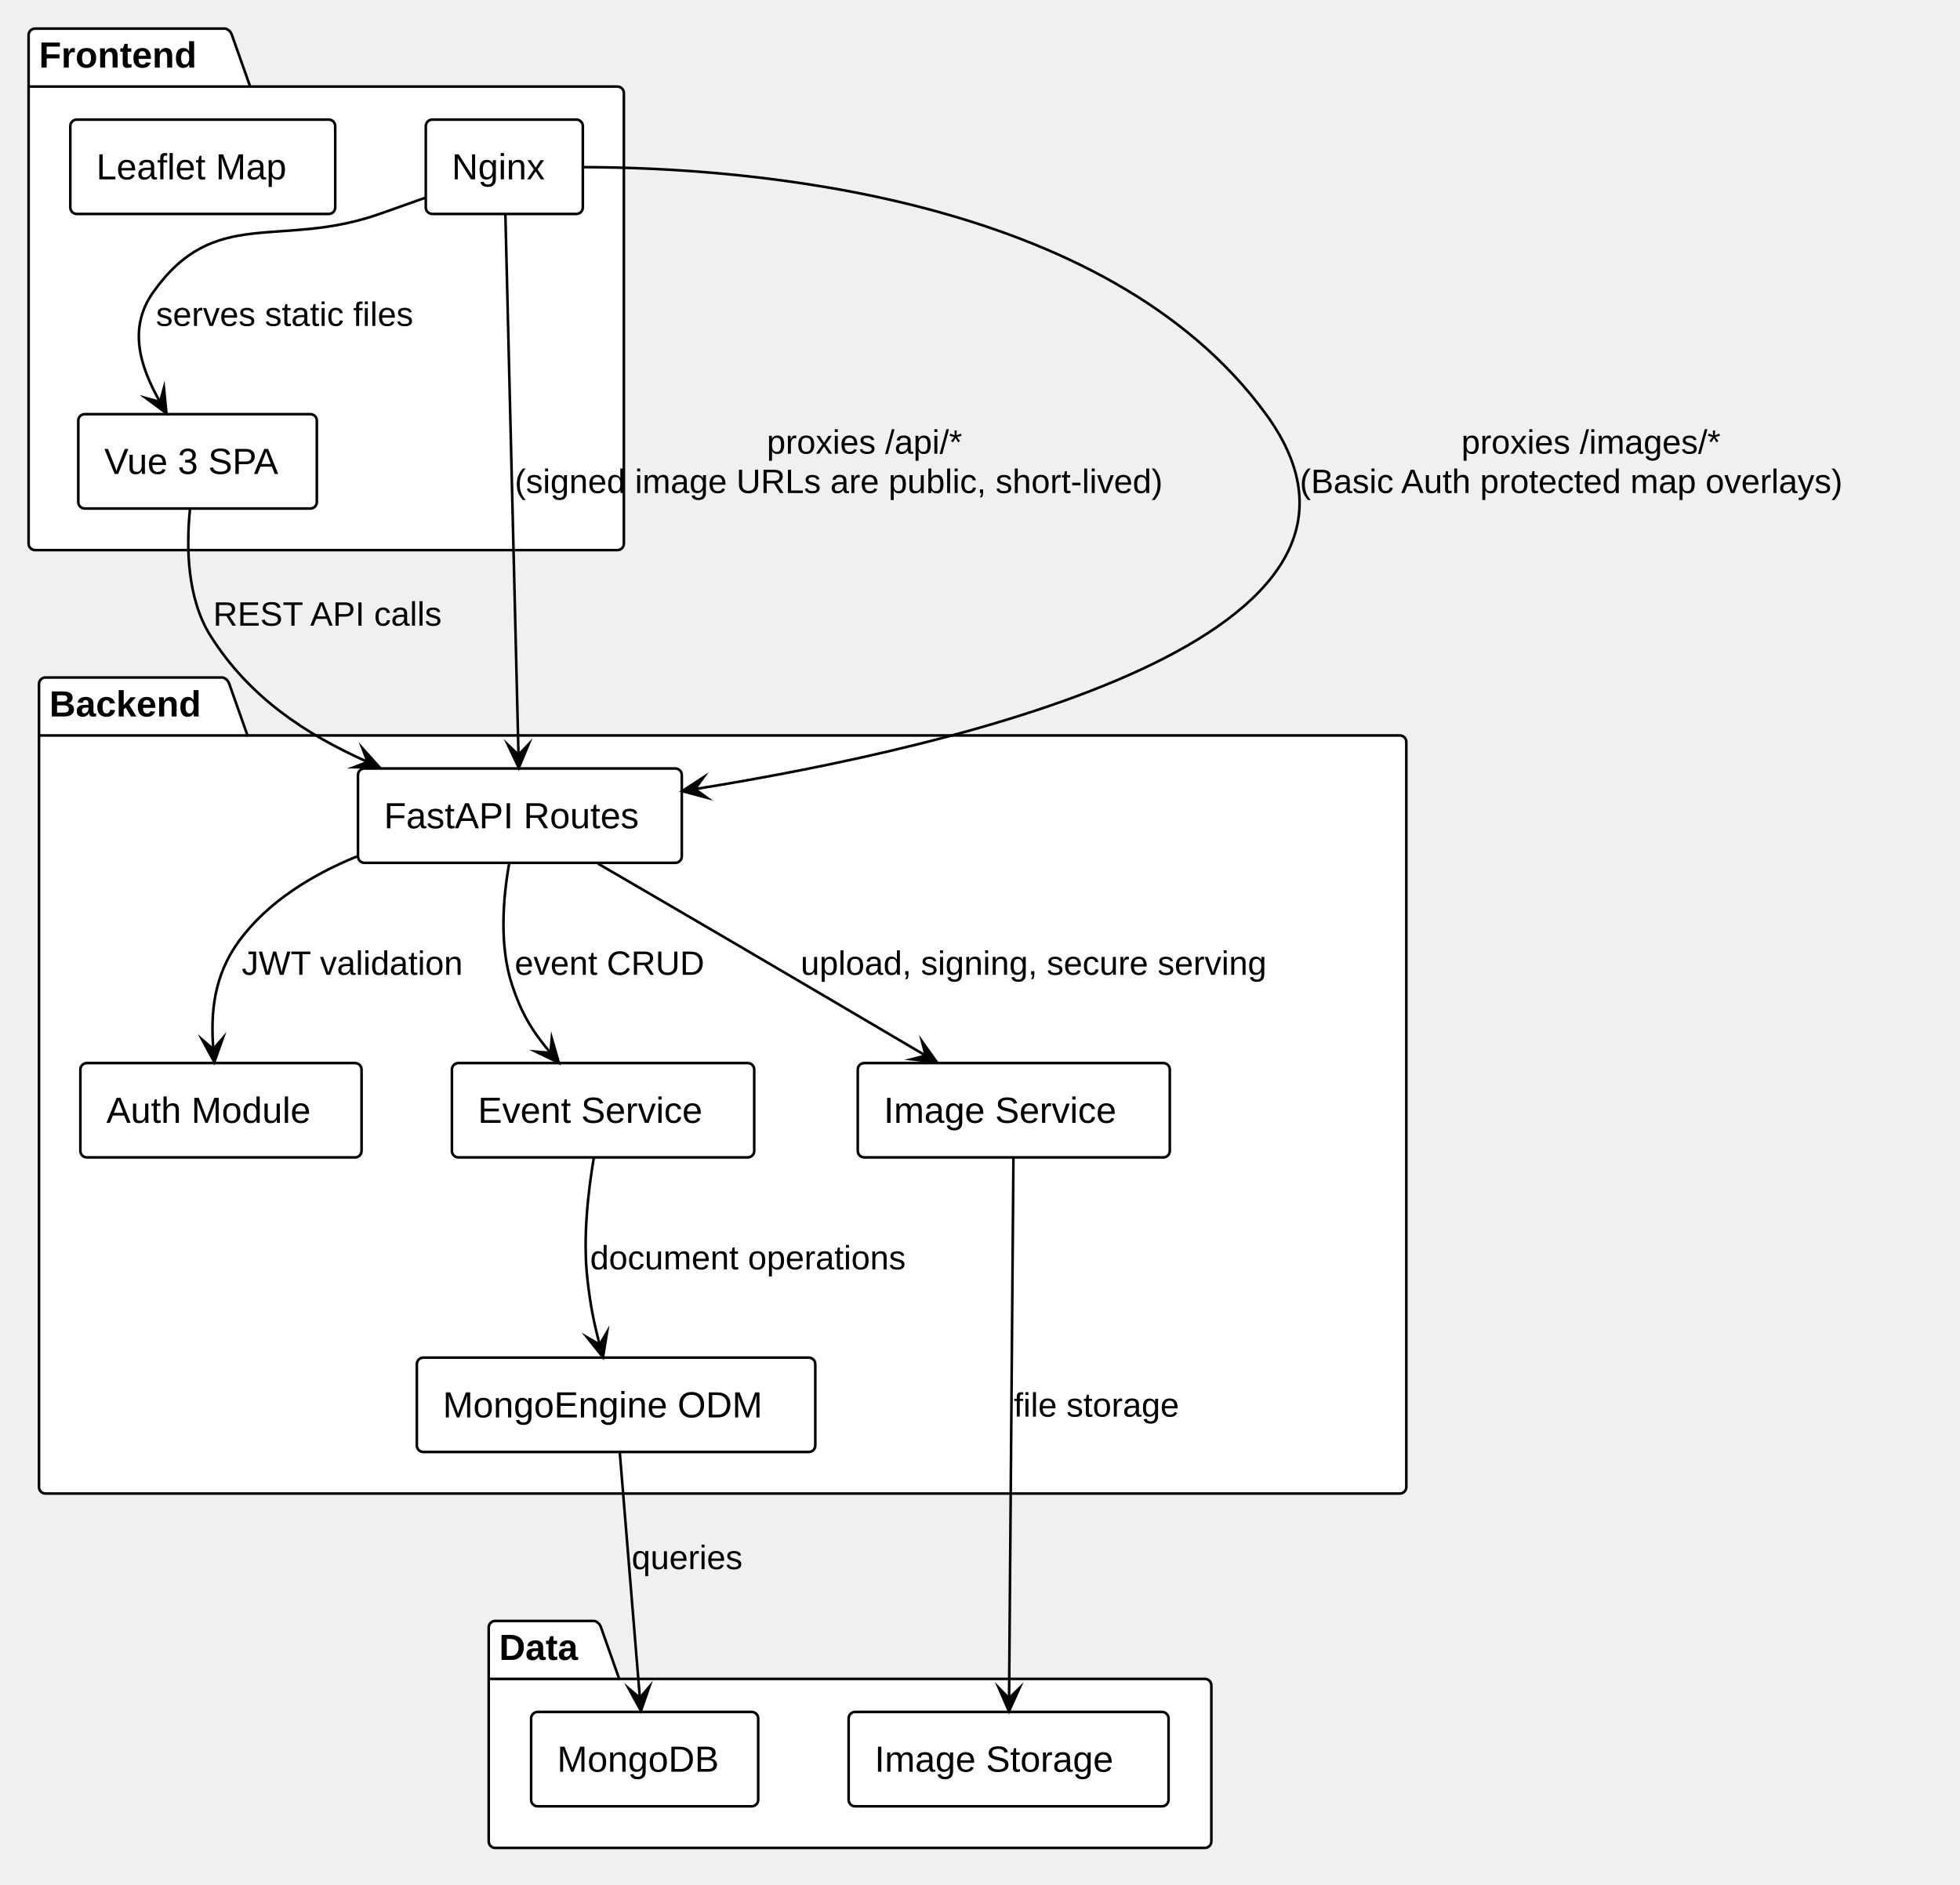
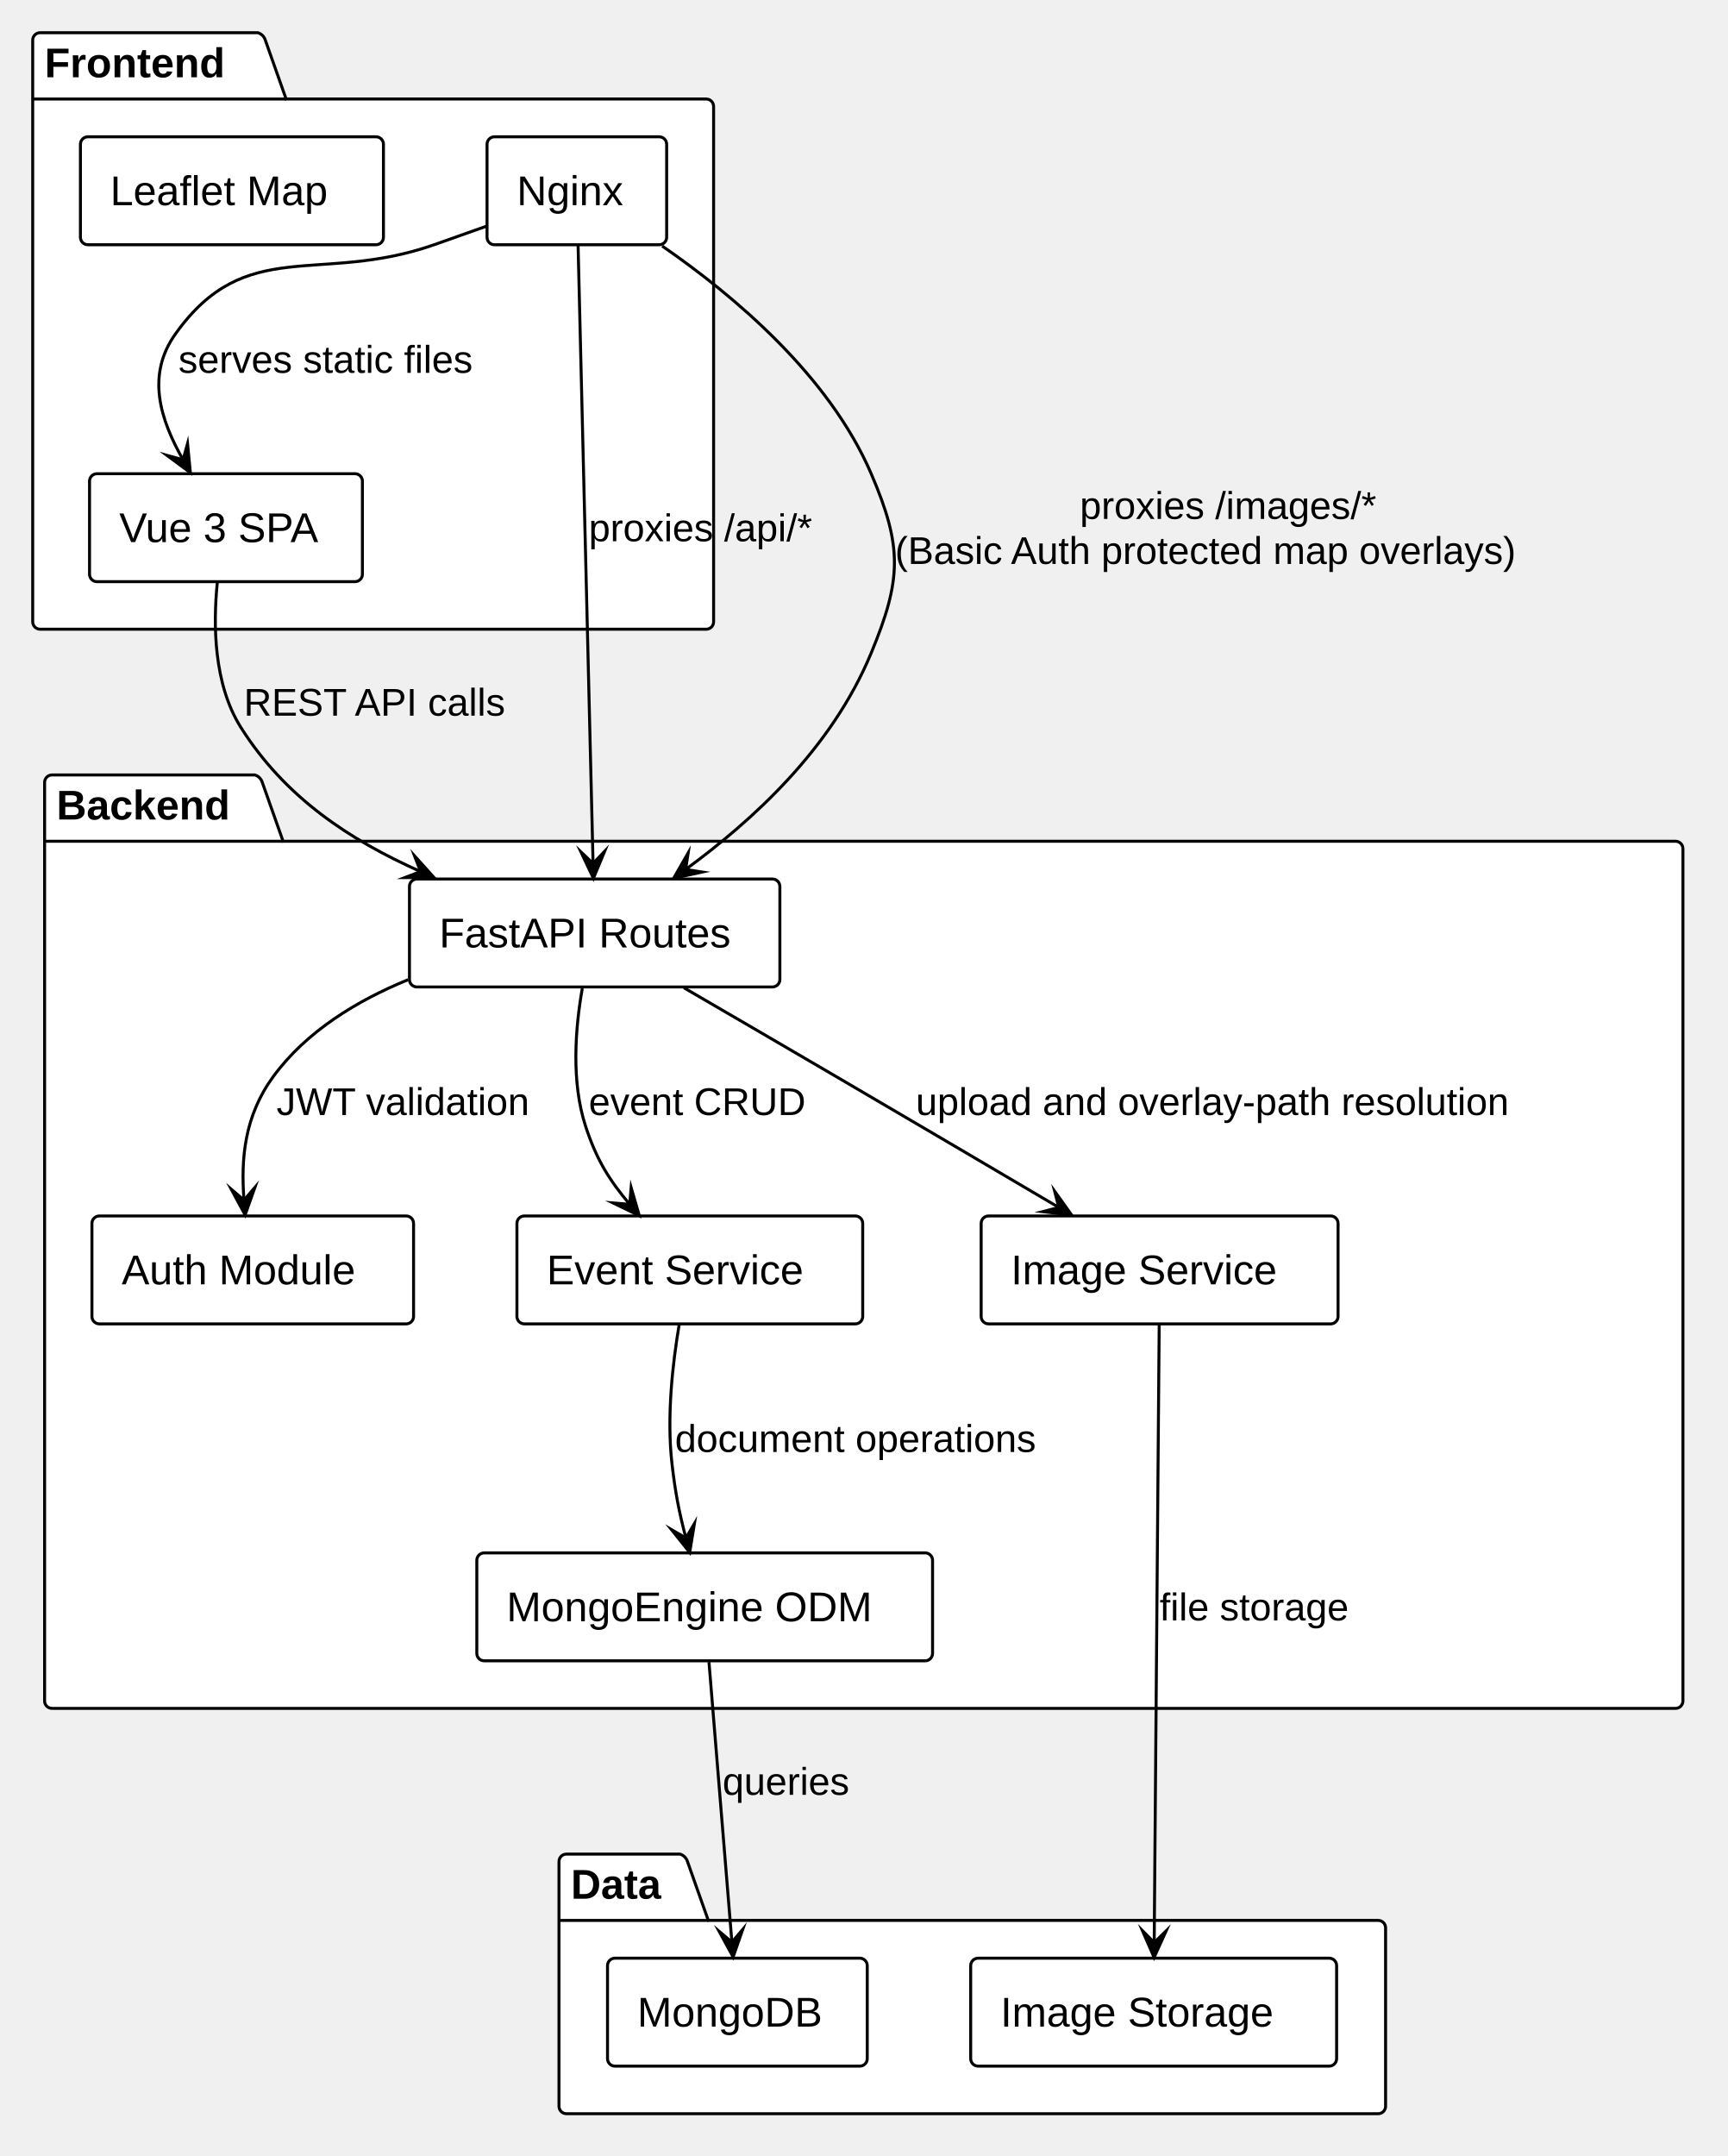
- <svg xmlns="http://www.w3.org/2000/svg" version="1.1" data-diagram-type="DESCRIPTION" style="width:754px;height:725px;background:#FFFFFF;" width="754px" height="725px" viewBox="0 0 754 725" zoomAndPan="magnify" preserveAspectRatio="none" contentStyleType="text/css">
+ <svg xmlns="http://www.w3.org/2000/svg" version="1.1" data-diagram-type="DESCRIPTION" style="width:581px;height:725px;background:#FFFFFF;" width="581px" height="725px" viewBox="0 0 581 725" zoomAndPan="magnify" preserveAspectRatio="none" contentStyleType="text/css">
  <defs />
  <g font-family="sans-serif" lengthAdjust="spacing">
    <g class="cluster" data-qualified-name="Frontend" id="ent0001" data-source-line="5">
      <path d="M13.5,11 L86.729,11 A3.75,3.75 0 0 1 89.229,13.5 L96.229,33.297 L237.5,33.297 A2.5,2.5 0 0 1 240,35.797 L240,209.09 A2.5,2.5 0 0 1 237.5,211.59 L13.5,211.59 A2.5,2.5 0 0 1 11,209.09 L11,13.5 A2.5,2.5 0 0 1 13.5,11" style="stroke:#000;stroke-width:1;" fill="#FFF" />
      <line x1="11" y1="33.297" x2="96.229" y2="33.297" style="stroke:#000;stroke-width:1;" />
      <text x="15" y="25.995" fill="#000" font-size="14" textLength="72.229" font-weight="700" font-family="'Arial'">Frontend</text>
    </g>
    <g class="cluster" data-qualified-name="Backend" id="ent0005" data-source-line="11">
-       <path d="M17.5,260.59 L85.711,260.59 A3.75,3.75 0 0 1 88.211,263.09 L95.211,282.887 L538.5,282.887 A2.5,2.5 0 0 1 541,285.387 L541,571.98 A2.5,2.5 0 0 1 538.5,574.48 L17.5,574.48 A2.5,2.5 0 0 1 15,571.98 L15,263.09 A2.5,2.5 0 0 1 17.5,260.59" style="stroke:#000;stroke-width:1;" fill="#FFF" />
+       <path d="M17.5,260.59 L85.711,260.59 A3.75,3.75 0 0 1 88.211,263.09 L95.211,282.887 L563.5,282.887 A2.5,2.5 0 0 1 566,285.387 L566,571.98 A2.5,2.5 0 0 1 563.5,574.48 L17.5,574.48 A2.5,2.5 0 0 1 15,571.98 L15,263.09 A2.5,2.5 0 0 1 17.5,260.59" style="stroke:#000;stroke-width:1;" fill="#FFF" />
      <line x1="15" y1="282.887" x2="95.211" y2="282.887" style="stroke:#000;stroke-width:1;" />
      <text x="19" y="275.585" fill="#000" font-size="14" textLength="67.211" font-weight="700" font-family="'Arial'">Backend</text>
    </g>
    <g class="cluster" data-qualified-name="Data" id="ent0011" data-source-line="19">
      <path d="M190.5,623.48 L228.708,623.48 A3.75,3.75 0 0 1 231.208,625.98 L238.208,645.777 L463.5,645.777 A2.5,2.5 0 0 1 466,648.277 L466,708.28 A2.5,2.5 0 0 1 463.5,710.78 L190.5,710.78 A2.5,2.5 0 0 1 188,708.28 L188,625.98 A2.5,2.5 0 0 1 190.5,623.48" style="stroke:#000;stroke-width:1;" fill="#FFF" />
      <line x1="188" y1="645.777" x2="238.208" y2="645.777" style="stroke:#000;stroke-width:1;" />
      <text x="192" y="638.475" fill="#000" font-size="14" textLength="37.208" font-weight="700" font-family="'Arial'">Data</text>
    </g>
    <g class="entity" data-qualified-name="Frontend.Vue" id="ent0002" data-source-line="6">
      <rect x="30.11" y="159.3" width="91.777" height="36.297" fill="#FFF" style="stroke:#000;stroke-width:1;" rx="2.5" ry="2.5" />
      <text x="40.11" y="182.295" fill="#000" font-size="14" textLength="71.777" font-family="'Arial'">Vue 3 SPA</text>
    </g>
    <g class="entity" data-qualified-name="Frontend.Map" id="ent0003" data-source-line="7">
      <rect x="27.05" y="46" width="101.908" height="36.297" fill="#FFF" style="stroke:#000;stroke-width:1;" rx="2.5" ry="2.5" />
      <text x="37.05" y="68.995" fill="#000" font-size="14" textLength="81.908" font-family="'Arial'">Leaflet Map</text>
    </g>
    <g class="entity" data-qualified-name="Frontend.Nginx" id="ent0004" data-source-line="8">
      <rect x="163.8" y="46" width="60.407" height="36.297" fill="#FFF" style="stroke:#000;stroke-width:1;" rx="2.5" ry="2.5" />
      <text x="173.8" y="68.995" fill="#000" font-size="14" textLength="40.407" font-family="'Arial'">Nginx</text>
    </g>
    <g class="entity" data-qualified-name="Backend.API" id="ent0006" data-source-line="12">
      <rect x="137.71" y="295.59" width="124.576" height="36.297" fill="#FFF" style="stroke:#000;stroke-width:1;" rx="2.5" ry="2.5" />
      <text x="147.71" y="318.585" fill="#000" font-size="14" textLength="104.576" font-family="'Arial'">FastAPI Routes</text>
    </g>
    <g class="entity" data-qualified-name="Backend.Auth" id="ent0007" data-source-line="13">
      <rect x="30.92" y="408.89" width="108.17" height="36.297" fill="#FFF" style="stroke:#000;stroke-width:1;" rx="2.5" ry="2.5" />
      <text x="40.92" y="431.885" fill="#000" font-size="14" textLength="88.17" font-family="'Arial'">Auth Module</text>
    </g>
    <g class="entity" data-qualified-name="Backend.EventService" id="ent0008" data-source-line="14">
      <rect x="173.85" y="408.89" width="116.298" height="36.297" fill="#FFF" style="stroke:#000;stroke-width:1;" rx="2.5" ry="2.5" />
      <text x="183.85" y="431.885" fill="#000" font-size="14" textLength="96.298" font-family="'Arial'">Event Service</text>
    </g>
    <g class="entity" data-qualified-name="Backend.ImageService" id="ent0009" data-source-line="15">
      <rect x="329.98" y="408.89" width="120.037" height="36.297" fill="#FFF" style="stroke:#000;stroke-width:1;" rx="2.5" ry="2.5" />
      <text x="339.98" y="431.885" fill="#000" font-size="14" textLength="100.037" font-family="'Arial'">Image Service</text>
    </g>
    <g class="entity" data-qualified-name="Backend.ODM" id="ent0010" data-source-line="16">
      <rect x="160.36" y="522.19" width="153.28" height="36.297" fill="#FFF" style="stroke:#000;stroke-width:1;" rx="2.5" ry="2.5" />
      <text x="170.36" y="545.185" fill="#000" font-size="14" textLength="133.28" font-family="'Arial'">MongoEngine ODM</text>
    </g>
    <g class="entity" data-qualified-name="Data.Mongo" id="ent0012" data-source-line="20">
      <rect x="204.32" y="658.48" width="87.354" height="36.297" fill="#FFF" style="stroke:#000;stroke-width:1;" rx="2.5" ry="2.5" />
      <text x="214.32" y="681.475" fill="#000" font-size="14" textLength="67.354" font-family="'Arial'">MongoDB</text>
    </g>
    <g class="entity" data-qualified-name="Data.Images" id="ent0013" data-source-line="21">
      <rect x="326.46" y="658.48" width="123.072" height="36.297" fill="#FFF" style="stroke:#000;stroke-width:1;" rx="2.5" ry="2.5" />
      <text x="336.46" y="681.475" fill="#000" font-size="14" textLength="103.072" font-family="'Arial'">Image Storage</text>
    </g>
    <g class="link" data-entity-1="ent0004" data-entity-2="ent0002" id="lnk14" data-source-line="24" data-link-type="dependency">
      <path d="M163.55,76.08 C157.73,78.16 151.68,80.3 146,82.3 C107.41,95.84 82.74,78.99 59,112.3 C49.17,126.09 53.766,140.839 61.566,154.609" style="stroke:#000;stroke-width:1;" fill="none" id="Nginx-to-Vue" />
      <polygon points="64.03,158.96,63.075,149.158,61.566,154.609,56.114,153.101,64.03,158.96" fill="#000" style="stroke:#000;stroke-width:1;stroke-linejoin:miter;stroke-miterlimit:10;" />
      <text x="60" y="125.367" fill="#000" font-size="13" textLength="113.109" font-family="'Arial'">serves static files</text>
    </g>
    <g class="link" data-entity-1="ent0004" data-entity-2="ent0006" id="lnk15" data-source-line="25" data-link-type="dependency">
      <path d="M194.42,82.56 C195.52,128.02 198.359,244.911 199.459,290.351" style="stroke:#000;stroke-width:1;" fill="none" id="Nginx-to-API" />
      <polygon points="199.58,295.35,203.361,286.256,199.459,290.351,195.363,286.449,199.58,295.35" fill="#000" style="stroke:#000;stroke-width:1;stroke-linejoin:miter;stroke-miterlimit:10;" />
-       <text x="294.979" y="174.507" fill="#000" font-size="13" textLength="86.849" font-family="'Arial'">proxies /api/*</text>
-       <text x="198" y="189.64" fill="#000" font-size="13" textLength="280.808" font-family="'Arial'">(signed image URLs are public, short-lived)</text>
+       <text x="198" y="182.007" fill="#000" font-size="13" textLength="86.849" font-family="'Arial'">proxies /api/*</text>
    </g>
    <g class="link" data-entity-1="ent0004" data-entity-2="ent0006" id="lnk16" data-source-line="26" data-link-type="dependency">
-       <path d="M224.57,64.29 C286.33,64.44 425.31,74.67 487,159.3 C549.74,245.36 369.416,287.075 267.356,303.515" style="stroke:#000;stroke-width:1;" fill="none" id="Nginx-to-API-1" />
-       <polygon points="262.42,304.31,271.942,306.828,267.356,303.515,270.669,298.93,262.42,304.31" fill="#000" style="stroke:#000;stroke-width:1;stroke-linejoin:miter;stroke-miterlimit:10;" />
-       <text x="562.166" y="174.507" fill="#000" font-size="13" textLength="114.283" font-family="'Arial'">proxies /images/*</text>
-       <text x="500" y="189.64" fill="#000" font-size="13" textLength="238.615" font-family="'Arial'">(Basic Auth protected map overlays)</text>
+       <path d="M222.7,82.73 C246.55,99.18 278.79,126.16 293,159.3 C303.57,183.92 303.25,194.83 293,219.59 C279.63,251.9 253.052,275.903 230.592,292.373" style="stroke:#000;stroke-width:1;" fill="none" id="Nginx-to-API-1" />
+       <polygon points="226.56,295.33,236.183,293.234,230.592,292.373,231.452,286.782,226.56,295.33" fill="#000" style="stroke:#000;stroke-width:1;stroke-linejoin:miter;stroke-miterlimit:10;" />
+       <text x="363.166" y="174.507" fill="#000" font-size="13" textLength="114.283" font-family="'Arial'">proxies /images/*</text>
+       <text x="301" y="189.64" fill="#000" font-size="13" textLength="238.615" font-family="'Arial'">(Basic Auth protected map overlays)</text>
    </g>
    <g class="link" data-entity-1="ent0002" data-entity-2="ent0006" id="lnk17" data-source-line="27" data-link-type="dependency">
      <path d="M73.09,195.85 C71.65,210.05 71.84,230.08 81,244.59 C95.87,268.15 117.434,282.372 141.434,293.082" style="stroke:#000;stroke-width:1;" fill="none" id="Vue-to-API" />
      <polygon points="146,295.12,139.411,287.8,141.434,293.082,136.151,295.105,146,295.12" fill="#000" style="stroke:#000;stroke-width:1;stroke-linejoin:miter;stroke-miterlimit:10;" />
      <text x="82" y="240.657" fill="#000" font-size="13" textLength="91.381" font-family="'Arial'">REST API calls</text>
    </g>
    <g class="link" data-entity-1="ent0006" data-entity-2="ent0007" id="lnk18" data-source-line="28" data-link-type="dependency">
      <path d="M137.26,329.44 C120.05,336.48 103.09,346.81 92,361.89 C82.18,375.25 80.988,389.615 82.058,403.565" style="stroke:#000;stroke-width:1;" fill="none" id="API-to-Auth" />
      <polygon points="82.44,408.55,85.74,399.27,82.058,403.565,77.763,399.882,82.44,408.55" fill="#000" style="stroke:#000;stroke-width:1;stroke-linejoin:miter;stroke-miterlimit:10;" />
      <text x="93" y="374.957" fill="#000" font-size="13" textLength="92.765" font-family="'Arial'">JWT validation</text>
    </g>
    <g class="link" data-entity-1="ent0006" data-entity-2="ent0008" id="lnk19" data-source-line="29" data-link-type="dependency">
      <path d="M195.84,332.35 C193.52,345.51 192,363.75 197,378.89 C200.65,389.92 204.766,396.659 211.786,404.979" style="stroke:#000;stroke-width:1;" fill="none" id="API-to-EventService" />
      <polygon points="215.01,408.8,212.263,399.342,211.786,404.979,206.149,404.501,215.01,408.8" fill="#000" style="stroke:#000;stroke-width:1;stroke-linejoin:miter;stroke-miterlimit:10;" />
      <text x="198" y="374.957" fill="#000" font-size="13" textLength="78.793" font-family="'Arial'">event CRUD</text>
    </g>
    <g class="link" data-entity-1="ent0006" data-entity-2="ent0009" id="lnk20" data-source-line="30" data-link-type="dependency">
      <path d="M230.02,332.17 C245.3,341.05 264.15,352.03 281,361.89 C307.91,377.64 334.193,393.11 356.103,406.03" style="stroke:#000;stroke-width:1;" fill="none" id="API-to-ImageService" />
      <polygon points="360.41,408.57,354.689,400.553,356.103,406.03,350.626,407.444,360.41,408.57" fill="#000" style="stroke:#000;stroke-width:1;stroke-linejoin:miter;stroke-miterlimit:10;" />
-       <text x="308" y="374.957" fill="#000" font-size="13" textLength="203.328" font-family="'Arial'">upload, signing, secure serving</text>
+       <text x="308" y="374.957" fill="#000" font-size="13" textLength="228.458" font-family="'Arial'">upload and overlay-path resolution</text>
    </g>
    <g class="link" data-entity-1="ent0008" data-entity-2="ent0010" id="lnk21" data-source-line="31" data-link-type="dependency">
      <path d="M228.41,445.48 C226.23,458.4 224.18,476.41 226,492.19 C227.15,502.21 228.372,508.353 230.692,517.203" style="stroke:#000;stroke-width:1;" fill="none" id="EventService-to-ODM" />
      <polygon points="231.96,522.04,233.547,512.32,230.692,517.203,225.809,514.348,231.96,522.04" fill="#000" style="stroke:#000;stroke-width:1;stroke-linejoin:miter;stroke-miterlimit:10;" />
      <text x="227" y="488.257" fill="#000" font-size="13" textLength="138.912" font-family="'Arial'">document operations</text>
    </g>
    <g class="link" data-entity-1="ent0009" data-entity-2="ent0013" id="lnk22" data-source-line="32" data-link-type="dependency">
      <path d="M389.86,445.45 C389.49,490.91 388.551,607.8 388.181,653.24" style="stroke:#000;stroke-width:1;" fill="none" id="ImageService-to-Images" />
      <polygon points="388.14,658.24,392.213,649.273,388.181,653.24,384.213,649.208,388.14,658.24" fill="#000" style="stroke:#000;stroke-width:1;stroke-linejoin:miter;stroke-miterlimit:10;" />
      <text x="390" y="544.897" fill="#000" font-size="13" textLength="73.315" font-family="'Arial'">file storage</text>
    </g>
    <g class="link" data-entity-1="ent0010" data-entity-2="ent0012" id="lnk23" data-source-line="33" data-link-type="dependency">
      <path d="M238.44,558.89 C240.55,584.63 244.042,627.347 246.152,653.087" style="stroke:#000;stroke-width:1;" fill="none" id="ODM-to-Mongo" />
      <polygon points="246.56,658.07,249.811,648.773,246.152,653.087,241.838,649.427,246.56,658.07" fill="#000" style="stroke:#000;stroke-width:1;stroke-linejoin:miter;stroke-miterlimit:10;" />
      <text x="243" y="603.547" fill="#000" font-size="13" textLength="48.217" font-family="'Arial'">queries</text>
    </g>
  </g>
</svg>
